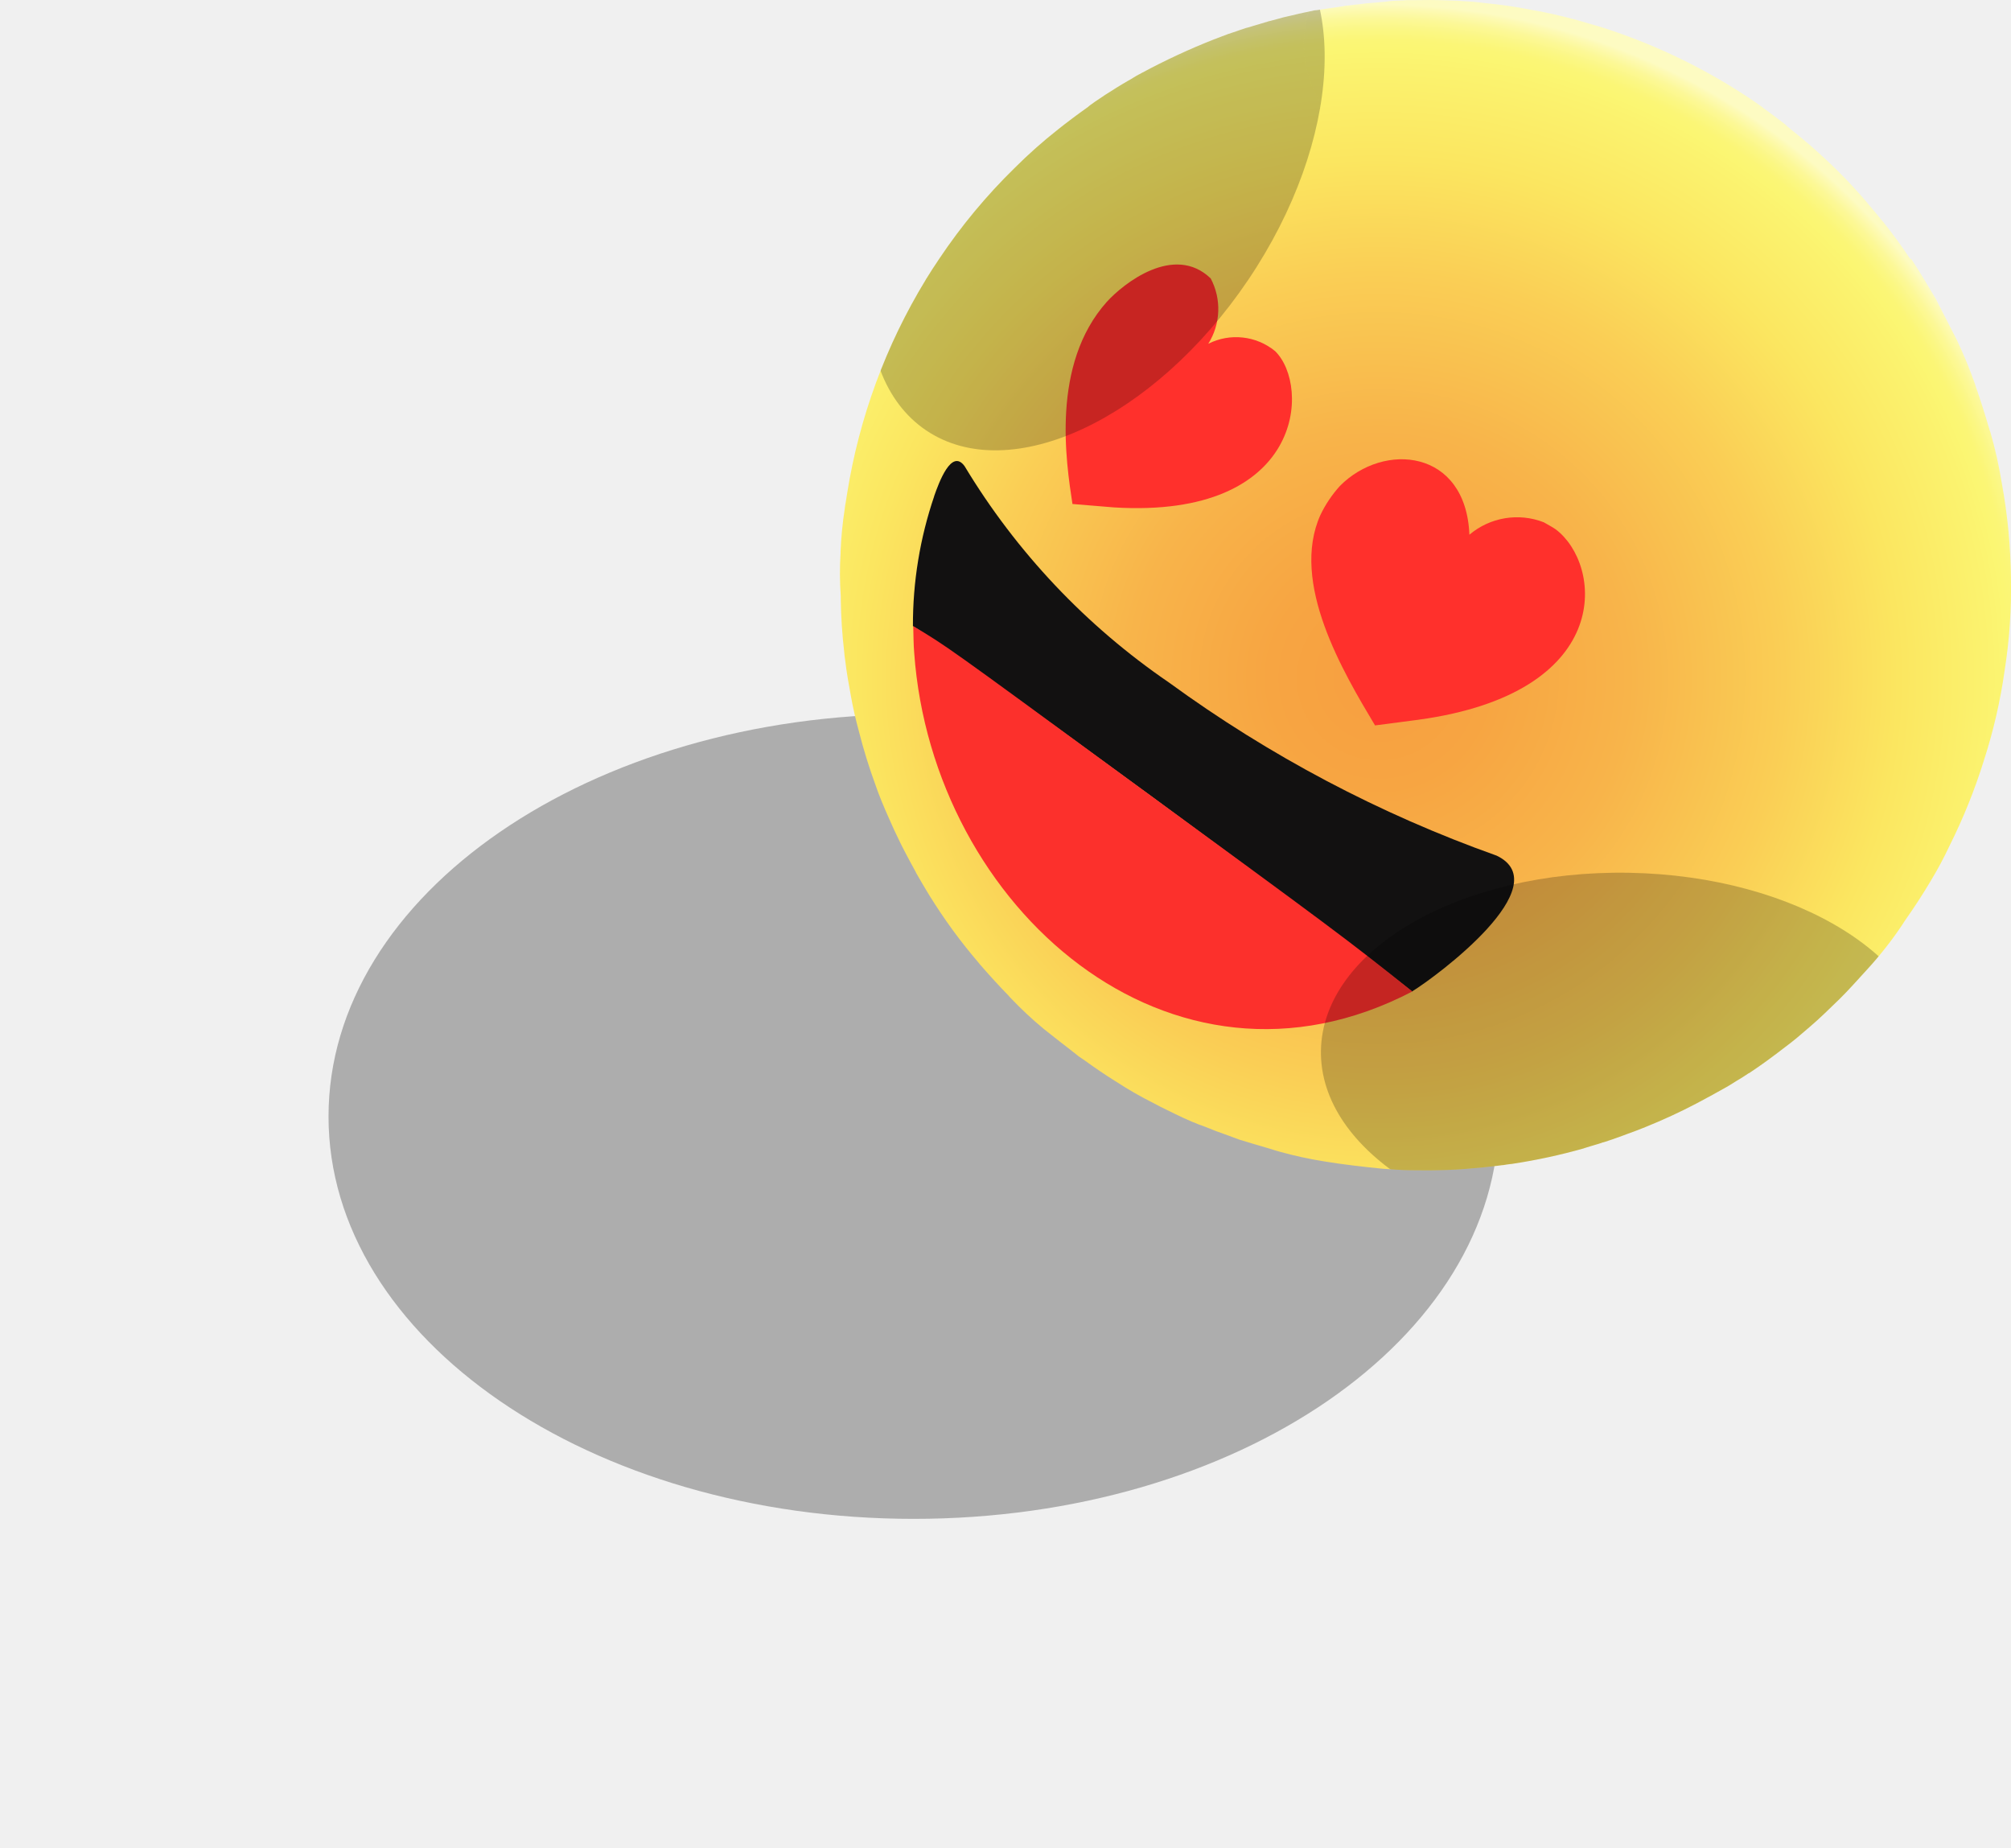
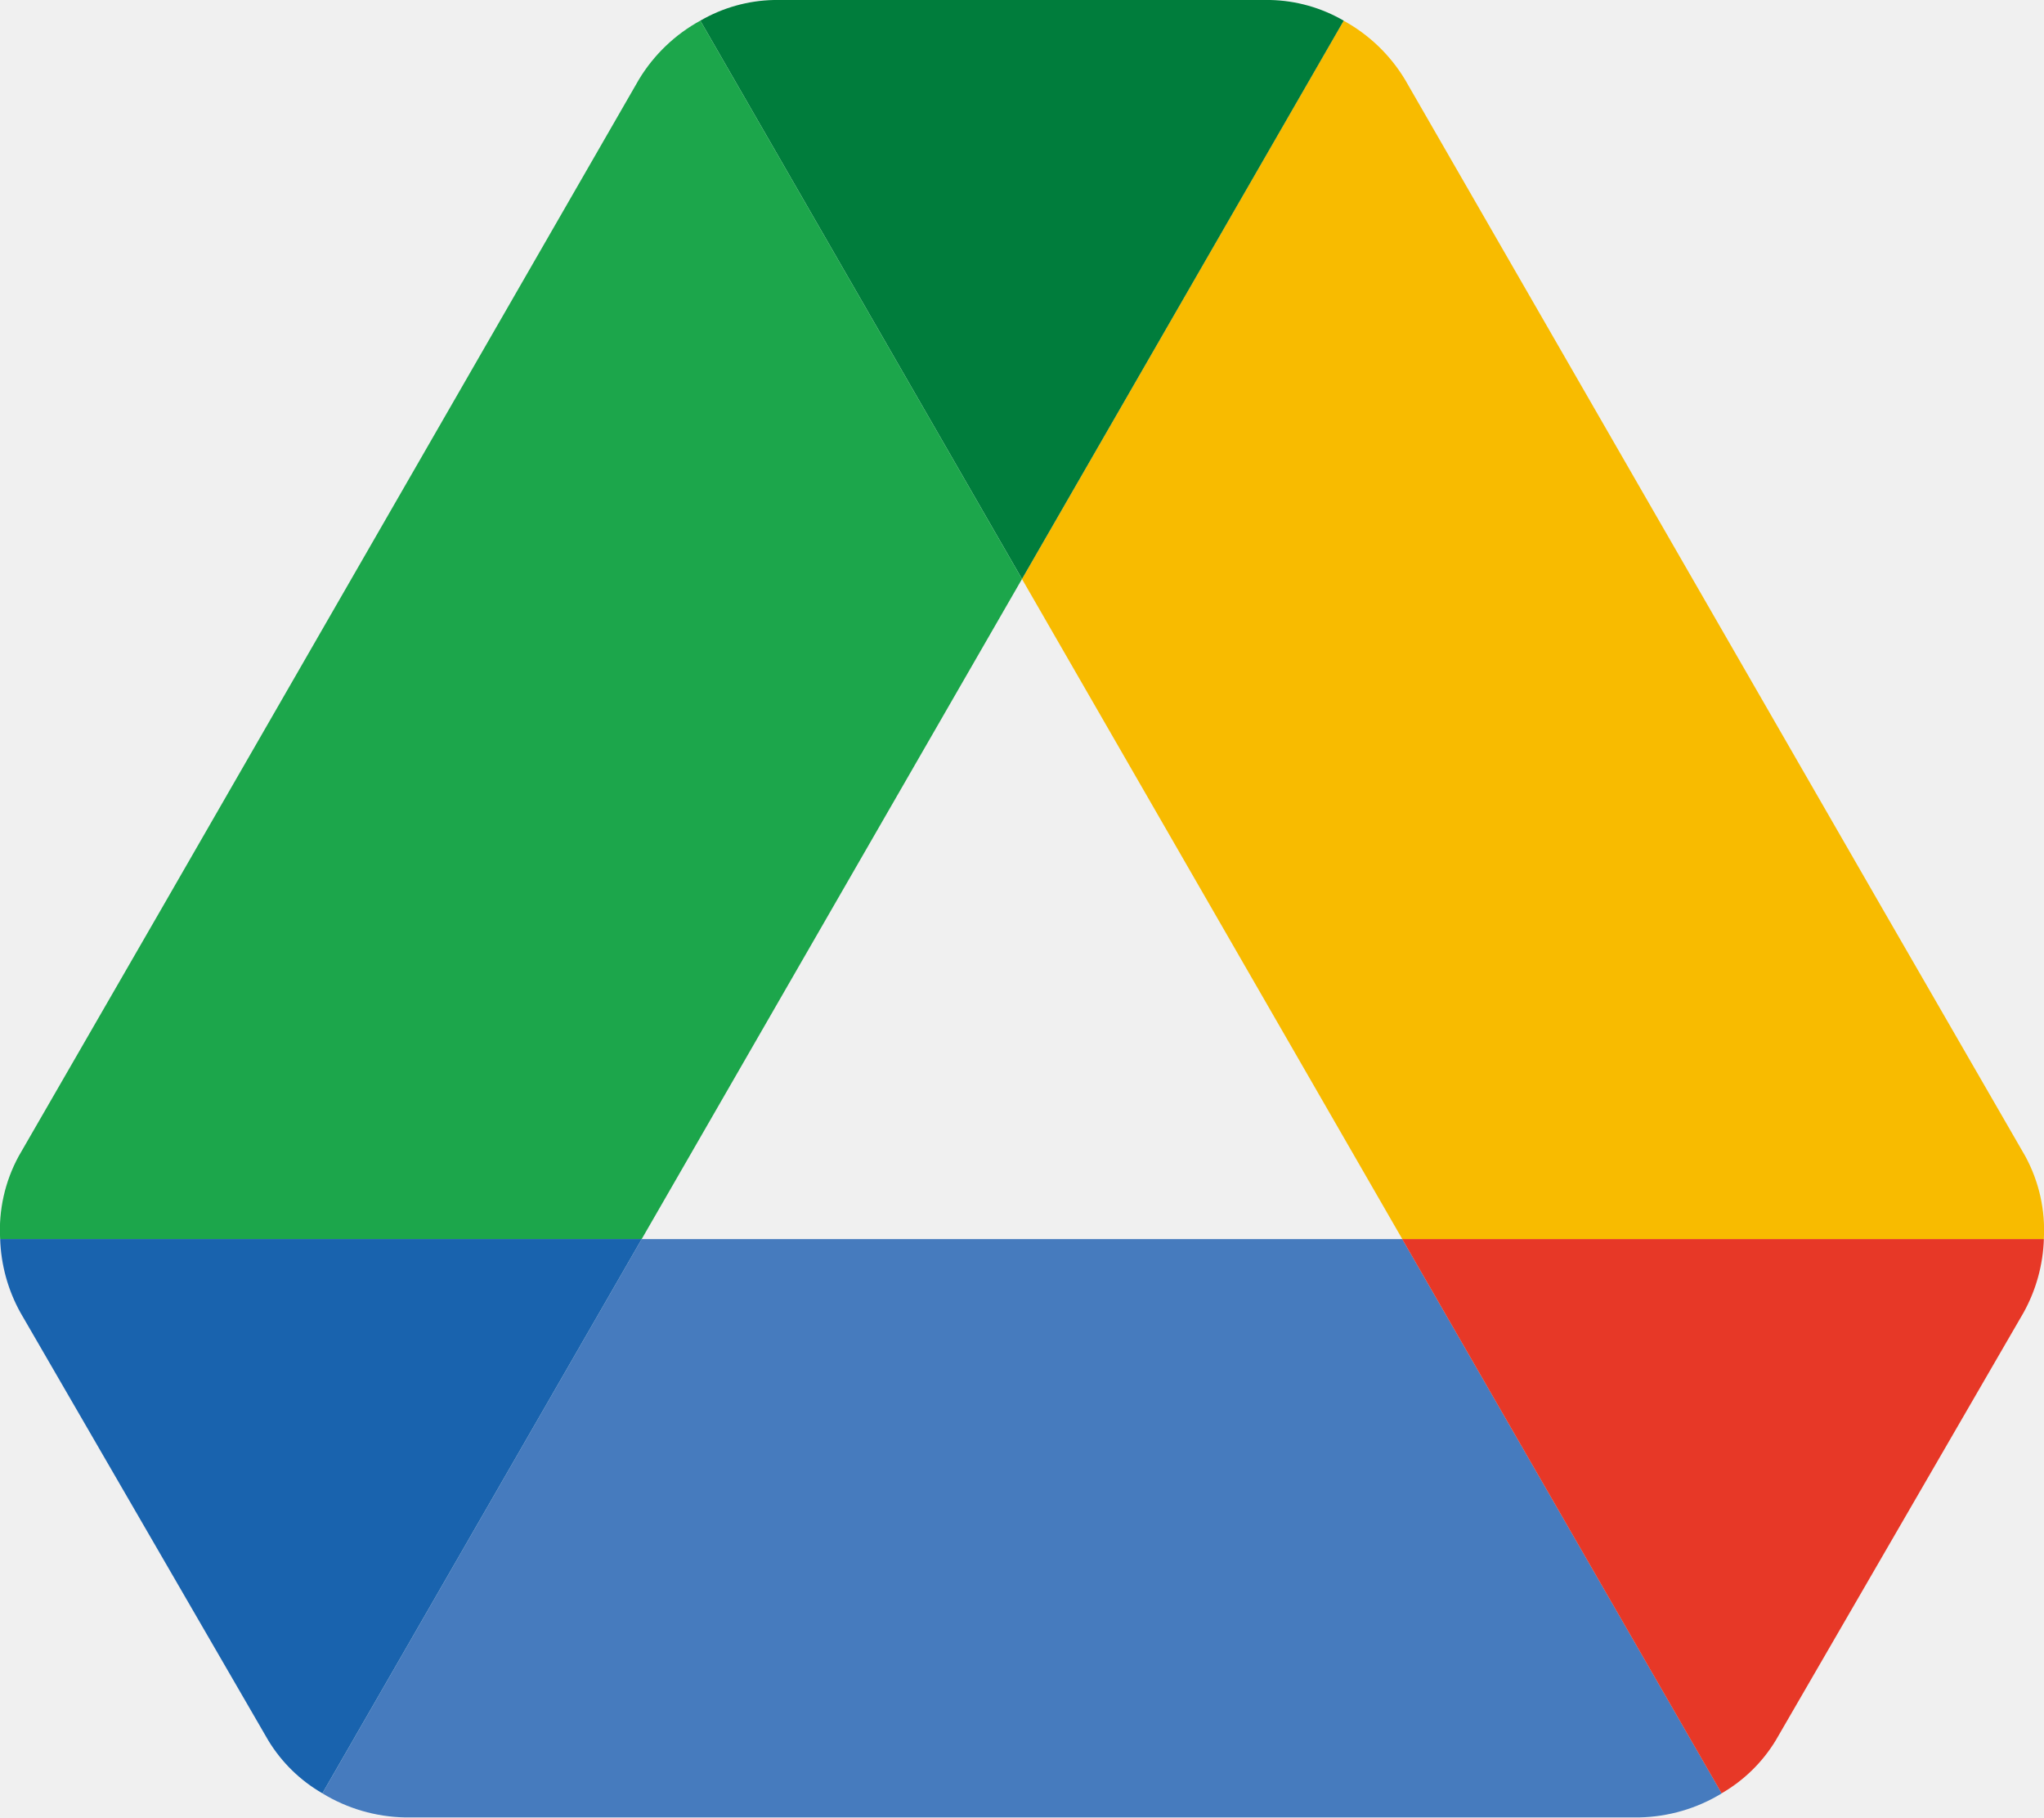
- <svg xmlns="http://www.w3.org/2000/svg" xmlns:xlink="http://www.w3.org/1999/xlink" width="82.478" height="75.758" viewBox="0 0 82.478 75.758">
-   <defs>
-     <radialGradient id="radial-gradient" cx="0.471" cy="0.58" r="0.575" gradientTransform="matrix(-0.999, -0.004, -0.004, 1, 0.933, 0.001)" gradientUnits="objectBoundingBox">
-       <stop offset="0" stop-color="#f79f40" />
-       <stop offset="0.163" stop-color="#f7a542" />
-       <stop offset="0.371" stop-color="#f8b44a" />
-       <stop offset="0.601" stop-color="#face55" />
-       <stop offset="0.771" stop-color="#fbe660" />
-       <stop offset="0.91" stop-color="#fbf36f" />
-       <stop offset="0.932" stop-color="#fbf672" />
-       <stop offset="0.947" stop-color="#fbf676" />
-       <stop offset="0.962" stop-color="#fbf783" />
-       <stop offset="0.978" stop-color="#fcf897" />
-       <stop offset="0.994" stop-color="#fdfab4" />
-       <stop offset="1" stop-color="#fdfbc2" />
-     </radialGradient>
-     <clipPath id="clip-path">
-       <path id="Trazado_116496" data-name="Trazado 116496" d="M52.65,29.84v-.06c0-.11-.03-.77-.15-1.75-.01-.09-.02-.17-.03-.26-.02-.12-.04-.25-.06-.38a23.894,23.894,0,0,0-3.15-8.77c0-.01-.01-.01-.01-.02-.17-.29-.35-.57-.54-.85h0a23.353,23.353,0,0,0-3.06-3.74,20.449,20.449,0,0,0-1.77-1.6c-.39-.32-.78-.62-1.19-.91a.265.265,0,0,1-.06-.05l-.05-.04-.21-.15c-.26-.18-.55-.37-.86-.57h0c-.01-.01-.02-.01-.03-.02-.15-.09-.3-.19-.47-.28-.07-.04-.15-.09-.22-.13s-.12-.07-.19-.11a1.092,1.092,0,0,0-.15-.08,25.413,25.413,0,0,0-2.93-1.4c-.26-.11-.47-.18-.58-.23l-.18-.07-.18-.07c-.01,0-.02-.01-.03-.01l-.04-.01-.3-.1-.04-.01c-.01,0-.03-.01-.04-.01l-.2-.07a2.759,2.759,0,0,0-.27-.08l-.23-.07c-.04-.01-.09-.03-.13-.04-.01,0-.03-.01-.04-.01s-.03-.01-.05-.01a.636.636,0,0,1-.07-.02l-.26-.07-.22-.06c-.07-.02-.14-.03-.21-.05h-.01l-.13-.03-.25-.06-.18-.04a2.049,2.049,0,0,0-.24-.05c-.01,0-.03-.01-.04-.01-.06-.01-.12-.03-.18-.04l-.11-.02-.13-.03h-.02l-.04-.01c-.02,0-.05-.01-.07-.01a1.766,1.766,0,0,1-.2-.04.6.6,0,0,0-.12-.02h0a2.068,2.068,0,0,1-.22-.04l-.19-.03c-.03-.01-.07-.01-.11-.02a.985.985,0,0,0-.17-.02,1,1,0,0,0-.16-.02l-.27-.03-.25-.03c-.03,0-.05-.01-.08-.01h-.02a1.641,1.641,0,0,0-.23-.02l-.34-.03c-.08-.01-.16-.01-.23-.02-.09-.01-.17-.01-.26-.02s-.18-.01-.27-.02A.97.97,0,0,1,29.76,7h-.37c-.48-.01-.96-.01-1.45,0-.11,0-.21,0-.31.01s-.22.01-.32.02c-.07,0-.13.01-.19.01-.16.01-.31.02-.46.04-.05,0-.11.01-.16.01-.22.02-.43.04-.64.07-.1.01-.2.02-.3.04h-.01c-.02,0-.04.01-.06.01q-.24.03-.45.06c-.11.02-.23.04-.34.05-.26.04-.47.08-.61.11-.7.14-1.38.3-2.06.5-.41.11-.77.22-1.21.38a24.021,24.021,0,0,0-5.31,2.61h0c-.17.11-.33.22-.49.33a.265.265,0,0,0-.06.05c-.28.2-.56.4-.84.61a.423.423,0,0,1-.07.05l-.02.02-.02.02c-.01.01-.02.02-.03.02s-.02.01-.03.02c-.08.06-.15.12-.23.18-.15.12-.3.24-.44.36-.08.07-.16.13-.24.2-.16.14-.32.27-.46.4l-.02.02-.02.02c-.03.03-.07.06-.1.09-.75.69-1.21,1.19-1.24,1.22-.23.25-.46.51-.69.77-.16.19-.33.38-.5.59-.01.01-.02.03-.04.04l-.03.03c-.34.42-.69.89-1.08,1.46l-.01.01-.01.01c-.01.01-.01.02-.02.02-.18.26-.36.55-.54.86-.16.26-.32.52-.46.75l-.46.88c-.15.29-.29.56-.42.82a16.758,16.758,0,0,0-.76,1.82h0v.01c-.22.6-.42,1.23-.6,1.84l-.01.02a.037.037,0,0,1-.01.03,17.968,17.968,0,0,0-.5,2.13,23.506,23.506,0,0,0-.17,7.66,22.794,22.794,0,0,0,.82,3.68,23.944,23.944,0,0,0,1.38,3.51,15.311,15.311,0,0,0,.75,1.42c.32.56.68,1.11,1.06,1.66.04.07.09.13.13.2a16,16,0,0,0,1.39,1.8c.34.37.78.88,1.14,1.24s.83.82,1.22,1.15h0c.42.37.6.53.99.83q.72.585,1.47,1.08h.01c.16.11.32.22.49.32.19.12.38.24.55.34.09.05.22.13.36.21a.573.573,0,0,1,.07.04c.15.09.33.18.52.29.04.02.09.05.13.07a22.789,22.789,0,0,0,2.12,1c.18.07.42.17.7.28l.24.09.42.15.3.1.11.03c.01,0,.01,0,.02.01l.16.05a2.759,2.759,0,0,0,.27.08l.26.08c.01,0,.02,0,.02.01a22.1,22.1,0,0,0,2.96.66l.09.01c.08.01.17.03.27.04h.03l.23.03.53.06c.24.03.56.05.79.07s.49.03.74.04h.02c.13.01.25.01.37.01.33.01.77,0,1.1.01s.79-.03,1.13-.05c.72-.06,1.68-.17,2.39-.28a18.747,18.747,0,0,0,1.84-.38c.14-.04.28-.08.43-.12.43-.12.87-.25,1.24-.36l.43-.16c.35-.12.69-.25,1.03-.38l.17-.06c.4-.15.89-.38,1.32-.59.19-.09.37-.18.55-.28a15.71,15.71,0,0,0,1.56-.88c.02-.01.03-.02.05-.03.41-.26.82-.52,1.22-.81.09-.06.18-.12.26-.17l.44-.34c.12-.09.23-.18.35-.27l.66-.52a14.289,14.289,0,0,0,1.37-1.26l.03-.03.07-.07c.35-.35.74-.77,1.2-1.29a.138.138,0,0,0,.03-.04h0a20.958,20.958,0,0,0,2.02-2.71c.01-.01.01-.02.02-.03.19-.3.38-.61.57-.95v-.01h0c.08-.14.16-.29.24-.44.11-.2.22-.41.31-.59l.09-.18c.16-.32.31-.65.47-.99.21-.47.41-.94.56-1.36h0c.26-.7.5-1.44.71-2.23.13-.48.25-.96.33-1.41.1-.48.18-.98.25-1.5.02-.12.03-.23.05-.34.08-.69.14-1.41.16-2.14v-.13C52.68,31.04,52.68,30.45,52.65,29.84Z" transform="translate(-4.654 -6.992)" />
-     </clipPath>
-     <linearGradient id="linear-gradient" x1="-0.166" y1="-323.933" x2="-1.166" y2="-323.933" gradientUnits="objectBoundingBox">
-       <stop offset="0" stop-color="#19b79c" />
-       <stop offset="0.405" stop-color="#1dbb9e" />
-       <stop offset="0.825" stop-color="#2ac8a3" />
-       <stop offset="0.997" stop-color="#31cfa6" />
-     </linearGradient>
-     <linearGradient id="linear-gradient-2" x1="-2.106" y1="-363.238" x2="-3.08" y2="-363.238" xlink:href="#linear-gradient" />
-     <clipPath id="clip-path-2">
-       <path id="Trazado_116504" data-name="Trazado 116504" d="M4.652,29.65v-.06a15.757,15.757,0,0,1,.17-1.74,2.335,2.335,0,0,1,.04-.26c.02-.12.04-.25.06-.38a24.088,24.088,0,0,1,3.22-8.75c0-.01.01-.01.01-.02.18-.29.36-.57.55-.85h0a23.39,23.39,0,0,1,3.09-3.72,20.134,20.134,0,0,1,1.78-1.58q.585-.465,1.2-.9a.265.265,0,0,0,.06-.05l.05-.04.21-.15c.26-.18.55-.37.86-.56h0c.01-.01.02-.01.03-.02.15-.09.31-.19.47-.28a2.53,2.53,0,0,0,.22-.13c.06-.04.12-.07.19-.11.05-.03.1-.05.15-.08a27.308,27.308,0,0,1,2.95-1.37c.26-.1.47-.18.58-.22l.18-.06.18-.06c.01,0,.02-.01.03-.01l.05-.02.3-.1.04-.01c.01,0,.03-.01.04-.01l.2-.06c.08-.02.19-.06.27-.08l.23-.07a.647.647,0,0,0,.13-.04c.01,0,.03-.01.04-.01s.03-.01.05-.01a.637.637,0,0,0,.07-.02l.26-.07.22-.06c.07-.02.14-.03.21-.05h.01l.13-.03c.08-.02.18-.04.25-.06l.18-.04c.08-.02.16-.03.24-.05.01,0,.03-.01.04-.01a1.163,1.163,0,0,0,.18-.04l.11-.01.13-.02h.02l.04-.01c.02,0,.05-.01.07-.01l.2-.03c.04-.01.09-.01.13-.02h0l.22-.03.19-.03a.516.516,0,0,0,.11-.02.985.985,0,0,1,.17-.02c.06-.01.11-.01.16-.02l.27-.03.25-.03c.03,0,.05-.01.08-.01h.02c.07-.01.15-.01.23-.02l.34-.03c.08-.01.16-.01.23-.02a1.569,1.569,0,0,1,.24-.03,2.437,2.437,0,0,1,.27-.01.86.86,0,0,1,.16-.01l.15-.01h.24c.49-.01.97-.01,1.45.01.11,0,.21.01.31.01s.22.01.32.02c.07,0,.13.01.19.01.16.01.31.02.46.04.05.01.11.01.16.02.22.02.43.05.64.07.1.01.2.03.3.04h.01c.02,0,.04.01.06.01.16.02.31.05.45.07l.34.06c.26.05.47.09.6.11.69.14,1.38.31,2.06.52.41.11.76.23,1.21.39a24.178,24.178,0,0,1,5.28,2.65h0c.16.11.33.22.49.34a.265.265,0,0,1,.06.05c.28.2.56.41.83.62a.424.424,0,0,0,.07.05l.02.02.02.02.03.03c.01.01.02.01.02.02.08.06.15.12.22.18.15.12.3.24.44.36.08.07.16.14.24.2.16.14.31.28.46.41l.02.02.02.02c.03.03.07.06.1.09.75.69,1.2,1.2,1.23,1.23.23.25.46.51.68.78.16.19.32.38.49.59.01.01.02.03.04.04l.02.03c.33.42.69.89,1.07,1.47l.04.01.01.01c.01.01.01.02.02.02.17.26.36.56.54.86.16.26.31.53.45.75l.45.88c.15.29.29.56.42.82a18.431,18.431,0,0,1,.75,1.83h0v.01c.21.6.41,1.23.59,1.85l.01.02a.037.037,0,0,0,.01.03,17.59,17.59,0,0,1,.48,2.14,22.71,22.71,0,0,1,.37,3.87,21.465,21.465,0,0,1-.26,3.8,21.96,21.96,0,0,1-.85,3.68,23.286,23.286,0,0,1-1.41,3.5,15.244,15.244,0,0,1-.76,1.42c-.33.56-.69,1.11-1.07,1.65-.04.07-.09.13-.13.2a15.2,15.2,0,0,1-1.41,1.79c-.34.37-.79.88-1.15,1.23s-.84.82-1.22,1.14h0c-.43.37-.6.52-1,.82-.49.38-.98.74-1.48,1.07H41.9c-.16.11-.32.21-.49.31-.19.12-.38.24-.55.33-.09.05-.22.12-.36.2a.574.574,0,0,0-.07.04c-.15.08-.33.18-.52.28-.04.02-.09.05-.13.07a23.108,23.108,0,0,1-2.12.98c-.18.07-.42.17-.71.27l-.24.09-.42.15-.3.1-.11.03c-.01,0-.01,0-.02.01l-.16.05c-.08.02-.19.06-.27.08l-.26.08c-.01,0-.02,0-.02.01a23.962,23.962,0,0,1-2.96.64l-.09.01c-.08.01-.17.02-.27.04H31.8l-.23.03-.53.06c-.24.02-.56.05-.79.07s-.49.03-.74.04h-.02c-.13,0-.25.01-.37.01-.33.01-.77,0-1.1,0s-.79-.04-1.13-.06c-.72-.07-1.68-.18-2.39-.3a16.281,16.281,0,0,1-1.84-.4c-.14-.04-.28-.08-.43-.13-.43-.12-.87-.26-1.24-.37l-.43-.16c-.35-.12-.69-.25-1.03-.39l-.17-.06c-.4-.15-.88-.38-1.32-.6-.19-.09-.37-.18-.55-.28a15.612,15.612,0,0,1-1.55-.89.219.219,0,0,0-.05-.03c-.41-.26-.81-.53-1.21-.82-.09-.06-.17-.12-.25-.17L14,49.97c-.12-.09-.23-.18-.35-.27l-.66-.52a15.233,15.233,0,0,1-1.36-1.27l-.03-.03-.06-.07c-.34-.35-.74-.78-1.19-1.3a.138.138,0,0,1-.03-.04h0a21.889,21.889,0,0,1-2-2.73c-.01-.01-.01-.02-.02-.03-.18-.3-.37-.61-.56-.95v-.01h0c-.08-.14-.16-.29-.24-.44-.11-.21-.22-.41-.31-.59l-.09-.18c-.16-.32-.31-.65-.46-.99-.21-.47-.41-.95-.55-1.36h0a22.441,22.441,0,0,1-.69-2.23c-.13-.48-.24-.96-.32-1.41-.09-.49-.18-.98-.24-1.5-.02-.12-.03-.23-.04-.34a21.166,21.166,0,0,1-.14-2.14v-.13A13.347,13.347,0,0,1,4.652,29.65Z" transform="translate(-4.627 -6.983)" fill="url(#radial-gradient)" />
-     </clipPath>
-   </defs>
-   <g id="Grupo_157926" data-name="Grupo 157926" transform="translate(13.474)">
-     <ellipse id="Elipse_4737" data-name="Elipse 4737" cx="24" cy="16.5" rx="24" ry="16.5" transform="translate(0 29.284)" fill="#0b0b0b" opacity="0.292" style="mix-blend-mode: multiply;isolation: isolate" />
-     <path id="Trazado_116493" data-name="Trazado 116493" d="M4.652,29.65v-.06a15.757,15.757,0,0,1,.17-1.74,2.335,2.335,0,0,1,.04-.26c.02-.12.04-.25.06-.38a24.088,24.088,0,0,1,3.22-8.75c0-.01.01-.01.01-.02.18-.29.36-.57.55-.85h0a23.39,23.39,0,0,1,3.09-3.72,20.134,20.134,0,0,1,1.78-1.58q.585-.465,1.2-.9a.265.265,0,0,0,.06-.05l.05-.04.21-.15c.26-.18.55-.37.86-.56h0c.01-.01.02-.01.03-.02.15-.09.31-.19.47-.28a2.53,2.53,0,0,0,.22-.13c.06-.04.12-.07.19-.11.05-.03.1-.05.15-.08a27.308,27.308,0,0,1,2.95-1.37c.26-.1.47-.18.58-.22l.18-.06.18-.06c.01,0,.02-.01.03-.01l.05-.02.3-.1.04-.01c.01,0,.03-.01.04-.01l.2-.06c.08-.02.19-.06.27-.08l.23-.07a.647.647,0,0,0,.13-.04c.01,0,.03-.01.04-.01s.03-.01.05-.01a.637.637,0,0,0,.07-.02l.26-.07.22-.06c.07-.02.14-.03.21-.05h.01l.13-.03c.08-.02.18-.04.25-.06l.18-.04c.08-.02.16-.03.24-.05.01,0,.03-.01.04-.01a1.163,1.163,0,0,0,.18-.04l.11-.01.13-.02h.02l.04-.01c.02,0,.05-.01.07-.01l.2-.03c.04-.01.09-.01.13-.02h0l.22-.03.19-.03a.516.516,0,0,0,.11-.02.985.985,0,0,1,.17-.02c.06-.01.11-.01.16-.02l.27-.03.25-.03c.03,0,.05-.01.08-.01h.02c.07-.01.15-.01.23-.02l.34-.03c.08-.01.16-.01.23-.02a1.569,1.569,0,0,1,.24-.03,2.437,2.437,0,0,1,.27-.01.86.86,0,0,1,.16-.01l.15-.01h.24c.49-.01.97-.01,1.45.01.11,0,.21.01.31.01s.22.01.32.02c.07,0,.13.01.19.01.16.01.31.02.46.04.05.01.11.01.16.02.22.02.43.05.64.07.1.01.2.03.3.04h.01c.02,0,.04.01.06.01.16.02.31.05.45.07l.34.06c.26.05.47.09.6.11.69.14,1.38.31,2.06.52.41.11.76.23,1.21.39a24.178,24.178,0,0,1,5.28,2.65h0c.16.11.33.22.49.34a.265.265,0,0,1,.06.05c.28.2.56.41.83.62a.424.424,0,0,0,.07.05l.02.02.02.02.03.03c.01.01.02.01.02.02.08.06.15.12.22.18.15.12.3.24.44.36.08.07.16.14.24.2.16.14.31.28.46.41l.02.02.02.02c.03.03.07.06.1.09.75.69,1.2,1.2,1.23,1.23.23.25.46.51.68.78.16.19.32.38.49.59.01.01.02.03.04.04l.02.03c.33.42.69.89,1.07,1.47l.04.01.01.01c.01.01.01.02.02.02.17.26.36.56.54.86.16.26.31.53.45.75l.45.88c.15.29.29.56.42.82a18.431,18.431,0,0,1,.75,1.83h0v.01c.21.6.41,1.23.59,1.85l.01.02a.037.037,0,0,0,.01.03,17.59,17.59,0,0,1,.48,2.14,22.71,22.71,0,0,1,.37,3.87,21.465,21.465,0,0,1-.26,3.8,21.96,21.96,0,0,1-.85,3.68,23.286,23.286,0,0,1-1.41,3.5,15.244,15.244,0,0,1-.76,1.42c-.33.56-.69,1.11-1.07,1.65-.04.07-.09.13-.13.2a15.2,15.2,0,0,1-1.41,1.79c-.34.37-.79.88-1.15,1.23s-.84.82-1.22,1.14h0c-.43.37-.6.52-1,.82-.49.38-.98.74-1.48,1.07H41.9c-.16.11-.32.21-.49.31-.19.12-.38.24-.55.33-.09.05-.22.12-.36.2a.574.574,0,0,0-.07.04c-.15.08-.33.18-.52.28-.04.02-.09.05-.13.07a23.108,23.108,0,0,1-2.12.98c-.18.07-.42.17-.71.27l-.24.09-.42.15-.3.1-.11.03c-.01,0-.01,0-.02.01l-.16.05c-.08.02-.19.06-.27.08l-.26.08c-.01,0-.02,0-.02.01a23.962,23.962,0,0,1-2.96.64l-.09.01c-.08.01-.17.02-.27.04H31.8l-.23.03-.53.06c-.24.02-.56.05-.79.07s-.49.03-.74.04h-.02c-.13,0-.25.01-.37.01-.33.01-.77,0-1.1,0s-.79-.04-1.13-.06c-.72-.07-1.68-.18-2.39-.3a16.281,16.281,0,0,1-1.84-.4c-.14-.04-.28-.08-.43-.13-.43-.12-.87-.26-1.24-.37l-.43-.16c-.35-.12-.69-.25-1.03-.39l-.17-.06c-.4-.15-.88-.38-1.32-.6-.19-.09-.37-.18-.55-.28a15.612,15.612,0,0,1-1.55-.89.219.219,0,0,0-.05-.03c-.41-.26-.81-.53-1.21-.82-.09-.06-.17-.12-.25-.17L14,49.97c-.12-.09-.23-.18-.35-.27l-.66-.52a15.233,15.233,0,0,1-1.36-1.27l-.03-.03-.06-.07c-.34-.35-.74-.78-1.19-1.3a.138.138,0,0,1-.03-.04h0a21.889,21.889,0,0,1-2-2.73c-.01-.01-.01-.02-.02-.03-.18-.3-.37-.61-.56-.95v-.01h0c-.08-.14-.16-.29-.24-.44-.11-.21-.22-.41-.31-.59l-.09-.18c-.16-.32-.31-.65-.46-.99-.21-.47-.41-.95-.55-1.36h0a22.441,22.441,0,0,1-.69-2.23c-.13-.48-.24-.96-.32-1.41-.09-.49-.18-.98-.24-1.5-.02-.12-.03-.23-.04-.34a21.166,21.166,0,0,1-.14-2.14v-.13A13.347,13.347,0,0,1,4.652,29.65Z" transform="translate(16.349 -6.983)" fill="url(#radial-gradient)" />
-     <g id="Grupo_86225" data-name="Grupo 86225" transform="translate(20.955 0.009)" clip-path="url(#clip-path)">
-       <path id="Trazado_116494" data-name="Trazado 116494" d="M50.67,21.64a4.37,4.37,0,0,1,.18-.46C50.8,21.33,50.74,21.48,50.67,21.64Z" transform="translate(-48.844 -6.992)" fill="url(#linear-gradient)" />
-       <path id="Trazado_116495" data-name="Trazado 116495" d="M4.7,34.92c.03-.14.05-.28.08-.41C4.75,34.65,4.73,34.79,4.7,34.92Z" transform="translate(43.196 -6.992)" fill="url(#linear-gradient-2)" />
-     </g>
-     <path id="Trazado_116497" data-name="Trazado 116497" d="M25.873,27.33A16.375,16.375,0,0,0,25,32.66c2.26,1.39,16.97,12.2,20.47,14.98,1.03-.63,6.02-4.35,3.47-5.57a52.925,52.925,0,0,1-13.44-7.1,28.664,28.664,0,0,1-8.38-8.87c-.54-.75-1.06.69-1.25,1.23" transform="translate(-1.032 -6.983)" fill="#121111" />
-     <path id="Trazado_116499" data-name="Trazado 116499" d="M29.22,33.76c.75,10.43,10.52,19.05,20.43,13.88-2.65-2.12-3.33-2.62-11.66-8.71-7.45-5.46-7.45-5.46-8.81-6.27.01.33.01.77.04,1.1" transform="translate(-5.199 -6.983)" fill="#fc302c" />
-     <g id="Grupo_86231" data-name="Grupo 86231" transform="translate(40.307 18.833)">
-       <path id="Trazado_116501" data-name="Trazado 116501" d="M22.473,28.1c-1.25,2.78.93,6.44,2.24,8.63.65-.09,1.52-.19,2.17-.29,7.67-1.22,7.14-6.32,5.24-7.75-.14-.1-.34-.2-.49-.29a3.024,3.024,0,0,0-3.05.51c-.14-3.51-3.51-3.82-5.31-2a4.969,4.969,0,0,0-.8,1.19" transform="translate(-22.099 -25.816)" fill="#ff302c" />
-     </g>
-     <g id="Grupo_86232" data-name="Grupo 86232" transform="translate(30.232 10.846)">
-       <path id="Trazado_116503" data-name="Trazado 116503" d="M35.806,19.36c-2.3,2.57-1.67,6.58-1.41,8.29.51.04,1.19.1,1.7.14,7.78.48,8.08-4.98,6.61-6.41a2.529,2.529,0,0,0-2.74-.3,2.679,2.679,0,0,0,.1-2.68c-1.5-1.44-3.58.21-4.26.96" transform="translate(-34.117 -17.829)" fill="#ff302c" />
-     </g>
-     <g id="Enmascarar_grupo_59" data-name="Enmascarar grupo 59" transform="translate(20.976 0)" clip-path="url(#clip-path-2)">
-       <g id="Grupo_86233" data-name="Grupo 86233" transform="translate(-2.683 -7.272)" opacity="0.561" style="mix-blend-mode: multiply;isolation: isolate">
-         <g id="Grupo_86230" data-name="Grupo 86230" transform="translate(0)">
-           <ellipse id="Elipse_4734" data-name="Elipse 4734" cx="12.5" cy="7.5" rx="12.5" ry="7.5" transform="translate(21.707 1.557)" fill="#fff" opacity="0.743" />
-           <ellipse id="Elipse_4735" data-name="Elipse 4735" cx="12.5" cy="7.5" rx="12.5" ry="7.5" transform="translate(26.415 8.388) rotate(124)" opacity="0.387" />
-           <ellipse id="Elipse_4736" data-name="Elipse 4736" cx="12.5" cy="7.5" rx="12.5" ry="7.5" transform="matrix(-1, -0.017, 0.017, -1, 47.282, 58.274)" opacity="0.387" />
-         </g>
-       </g>
-     </g>
+ <svg xmlns="http://www.w3.org/2000/svg" width="86.576" height="76.957" viewBox="0 0 86.576 76.957">
+   <g id="Grupo_151300" data-name="Grupo 151300" transform="translate(-1506.721 -231.231)">
+     <path id="Trazado_207398" data-name="Trazado 207398" d="M92,266.991,78.469,243.52H46.254L32.729,266.991a6.965,6.965,0,0,0,3.486,1.018H88.51A6.965,6.965,0,0,0,92,266.991" transform="translate(1487.647 40.18)" fill="#467bbe" fill-rule="evenodd" />
+     <path id="Trazado_207399" data-name="Trazado 207399" d="M72.1,243.519,85.63,266.99a6.458,6.458,0,0,0,2.29-2.237l10.495-18.111a6.869,6.869,0,0,0,.864-3.123Z" transform="translate(1494.012 40.179)" fill="#e73827" fill-rule="evenodd" />
+     <path id="Trazado_207400" data-name="Trazado 207400" d="M74.345,250.7H101.52a6.552,6.552,0,0,0-.785-3.507l-6.042-10.468L74.46,201.6a6.915,6.915,0,0,0-2.6-2.491L58.238,222.75l8.053,13.975Z" transform="translate(1491.77 32.998)" fill="#f8bb00" fill-rule="evenodd" />
+     <path id="Trazado_207401" data-name="Trazado 207401" d="M60.134,222.871,73.76,199.229a6.475,6.475,0,0,0-3.116-.875H49.626a6.479,6.479,0,0,0-3.117.875Z" transform="translate(1489.875 32.877)" fill="#007d3c" fill-rule="evenodd" />
+     <path id="Trazado_207402" data-name="Trazado 207402" d="M64.263,222.75,50.638,199.107a6.92,6.92,0,0,0-2.6,2.491L27.808,236.725l-6.042,10.468a6.552,6.552,0,0,0-.785,3.507H48.156l8.053-13.975Z" transform="translate(1485.746 32.998)" fill="#1ca64b" fill-rule="evenodd" />
+     <path id="Trazado_207403" data-name="Trazado 207403" d="M48.155,243.519H20.981a6.868,6.868,0,0,0,.863,3.123l10.495,18.111a6.458,6.458,0,0,0,2.29,2.237Z" transform="translate(1485.747 40.179)" fill="#1963ae" fill-rule="evenodd" />
  </g>
</svg>
